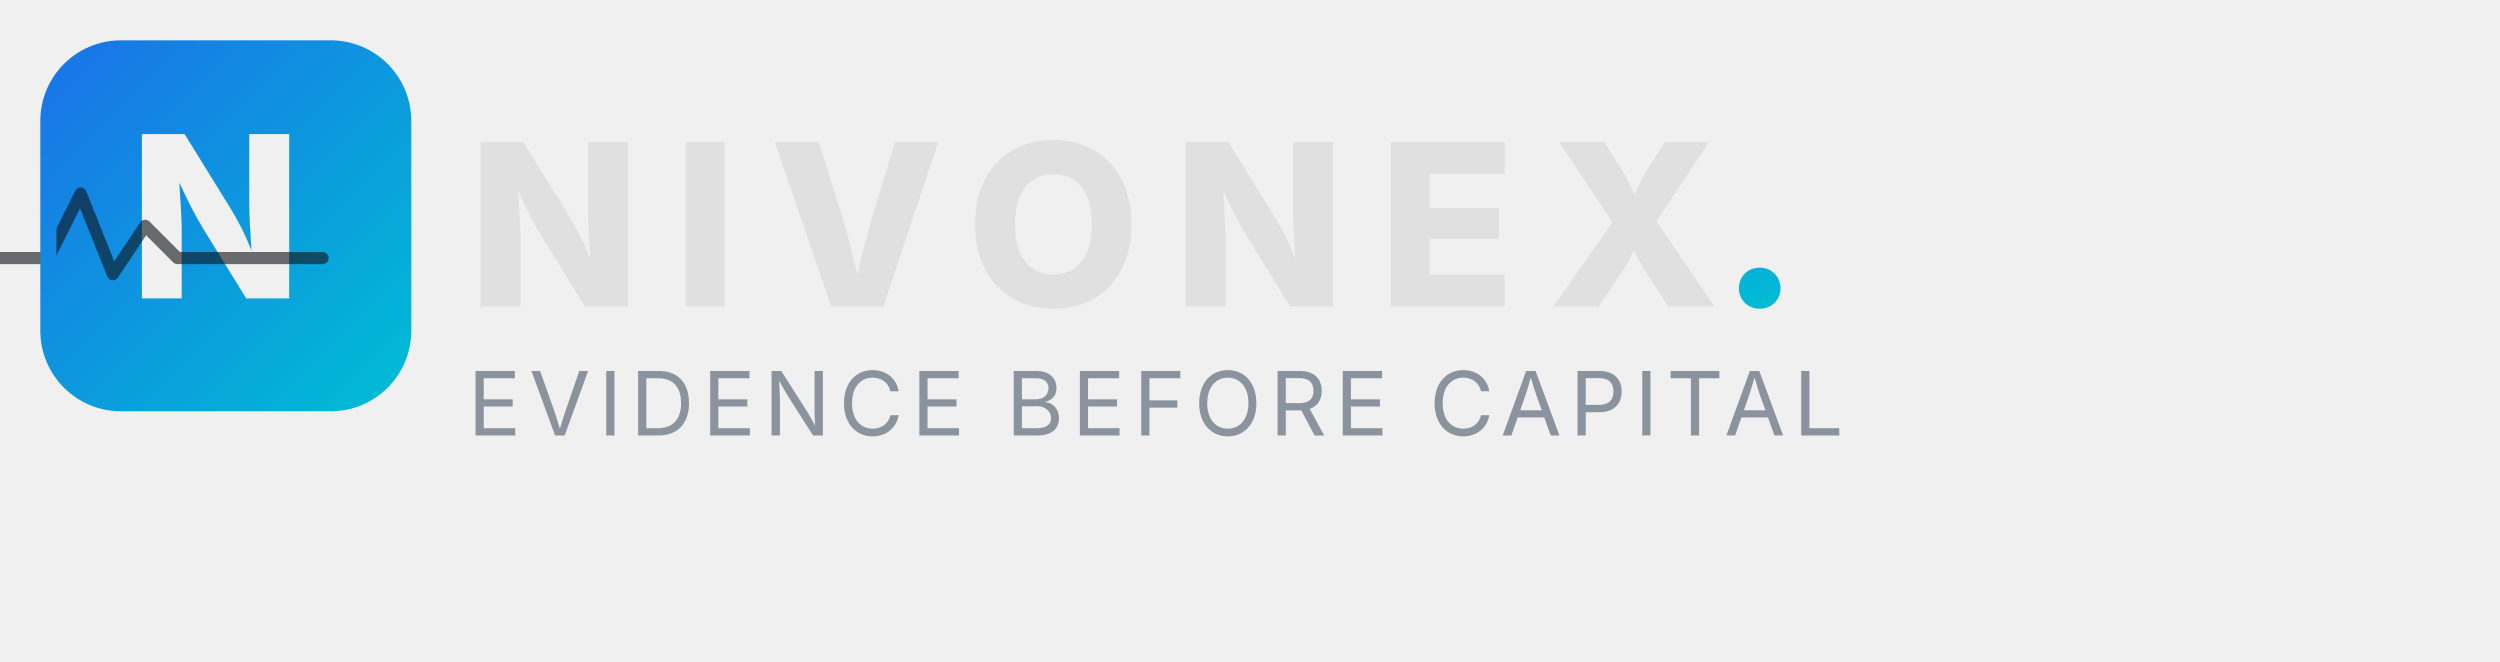
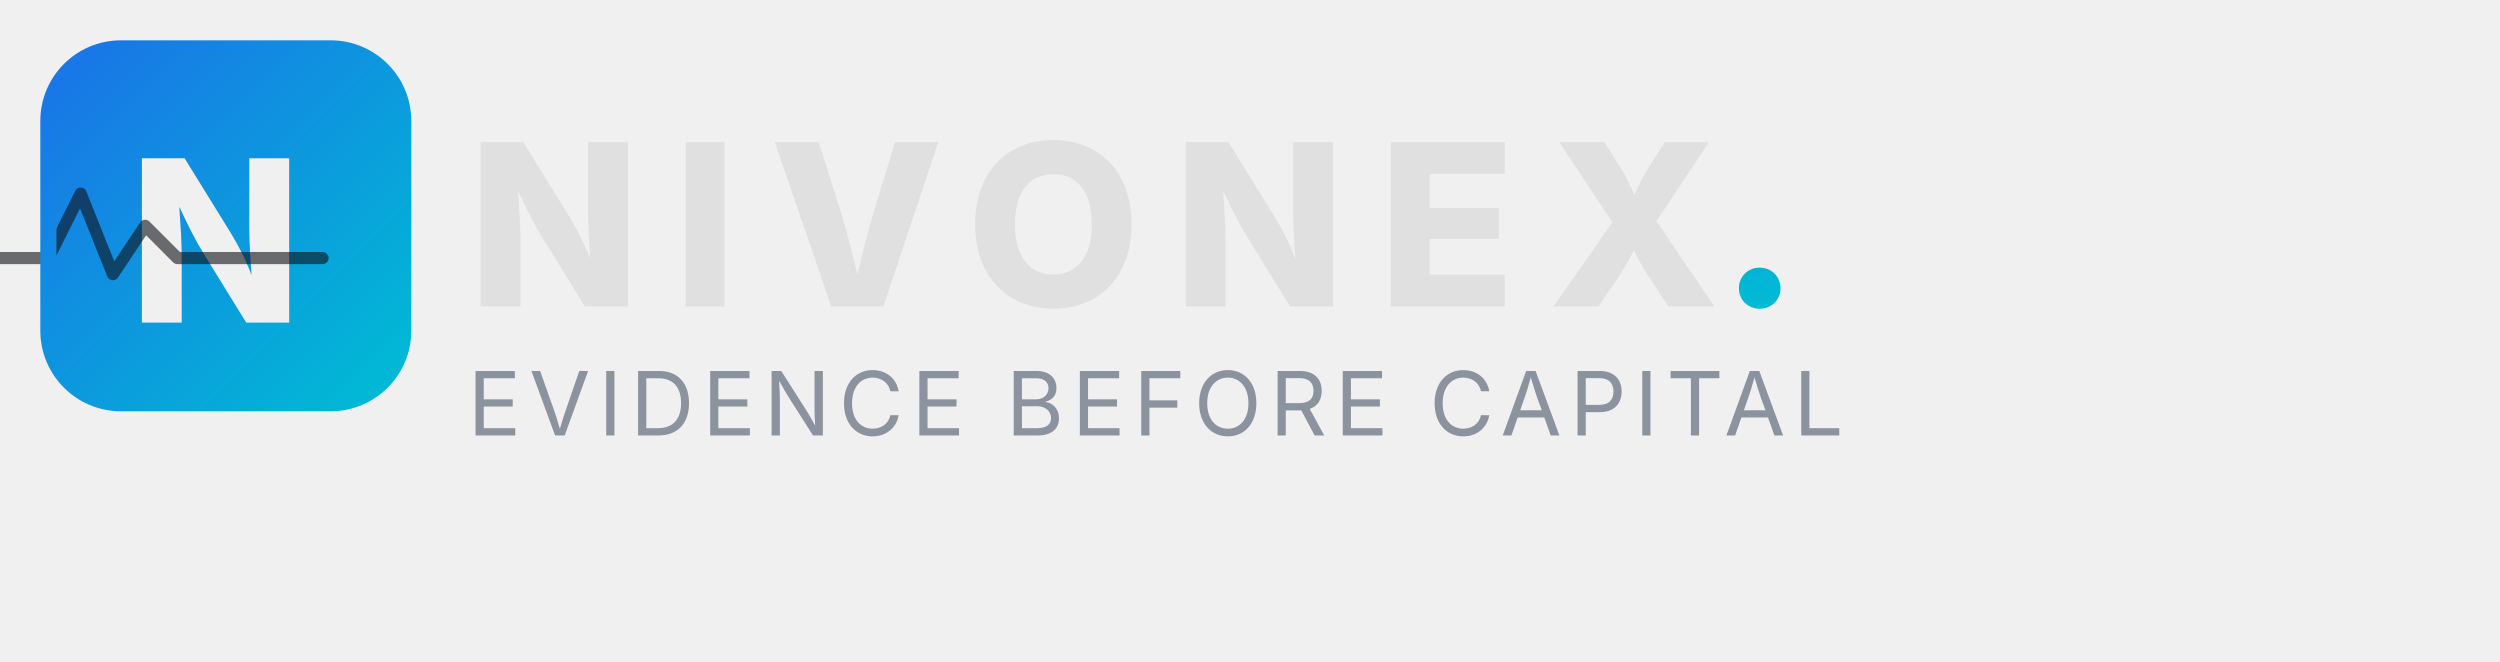
<svg xmlns="http://www.w3.org/2000/svg" viewBox="0 0 310 82" width="310" height="82">
  <defs>
    <linearGradient id="h1" x1="0%" y1="0%" x2="100%" y2="100%">
      <stop offset="0%" stop-color="#1a73e8" />
      <stop offset="100%" stop-color="#00bcd4" />
    </linearGradient>
    <mask id="h1m">
      <rect x="6" y="6" width="44" height="44" rx="9" fill="white" />
-       <text x="16" y="37" font-family="'Inter',sans-serif" font-size="28" font-weight="800" fill="black" letter-spacing="-1">N</text>
+       <text x="16" y="40" font-family="'Inter',sans-serif" font-size="28" font-weight="800" fill="black" letter-spacing="-1">N</text>
    </mask>
  </defs>
  <rect x="6" y="6" width="44" height="44" rx="9" fill="url(#h1)" mask="url(#h1m)" />
  <polyline points="0,32 6,32 10,24 14,34 18,28 22,32 40,32" fill="none" stroke="#0d1117" stroke-width="1.5" stroke-linecap="round" stroke-linejoin="round" opacity="0.6" />
  <rect x="6" y="6" width="44" height="44" rx="9" fill="none" stroke="url(#h1)" stroke-width="2" />
  <text x="58" y="38" font-family="'Inter',sans-serif" font-size="28" font-weight="800" fill="#e0e0e0" letter-spacing="4">NIVONEX<tspan fill="url(#h1)" letter-spacing="0">.</tspan>
  </text>
  <text x="58" y="54" font-family="'Inter',sans-serif" font-size="11" font-weight="400" fill="#8b949e" letter-spacing="1">EVIDENCE BEFORE CAPITAL</text>
</svg>
